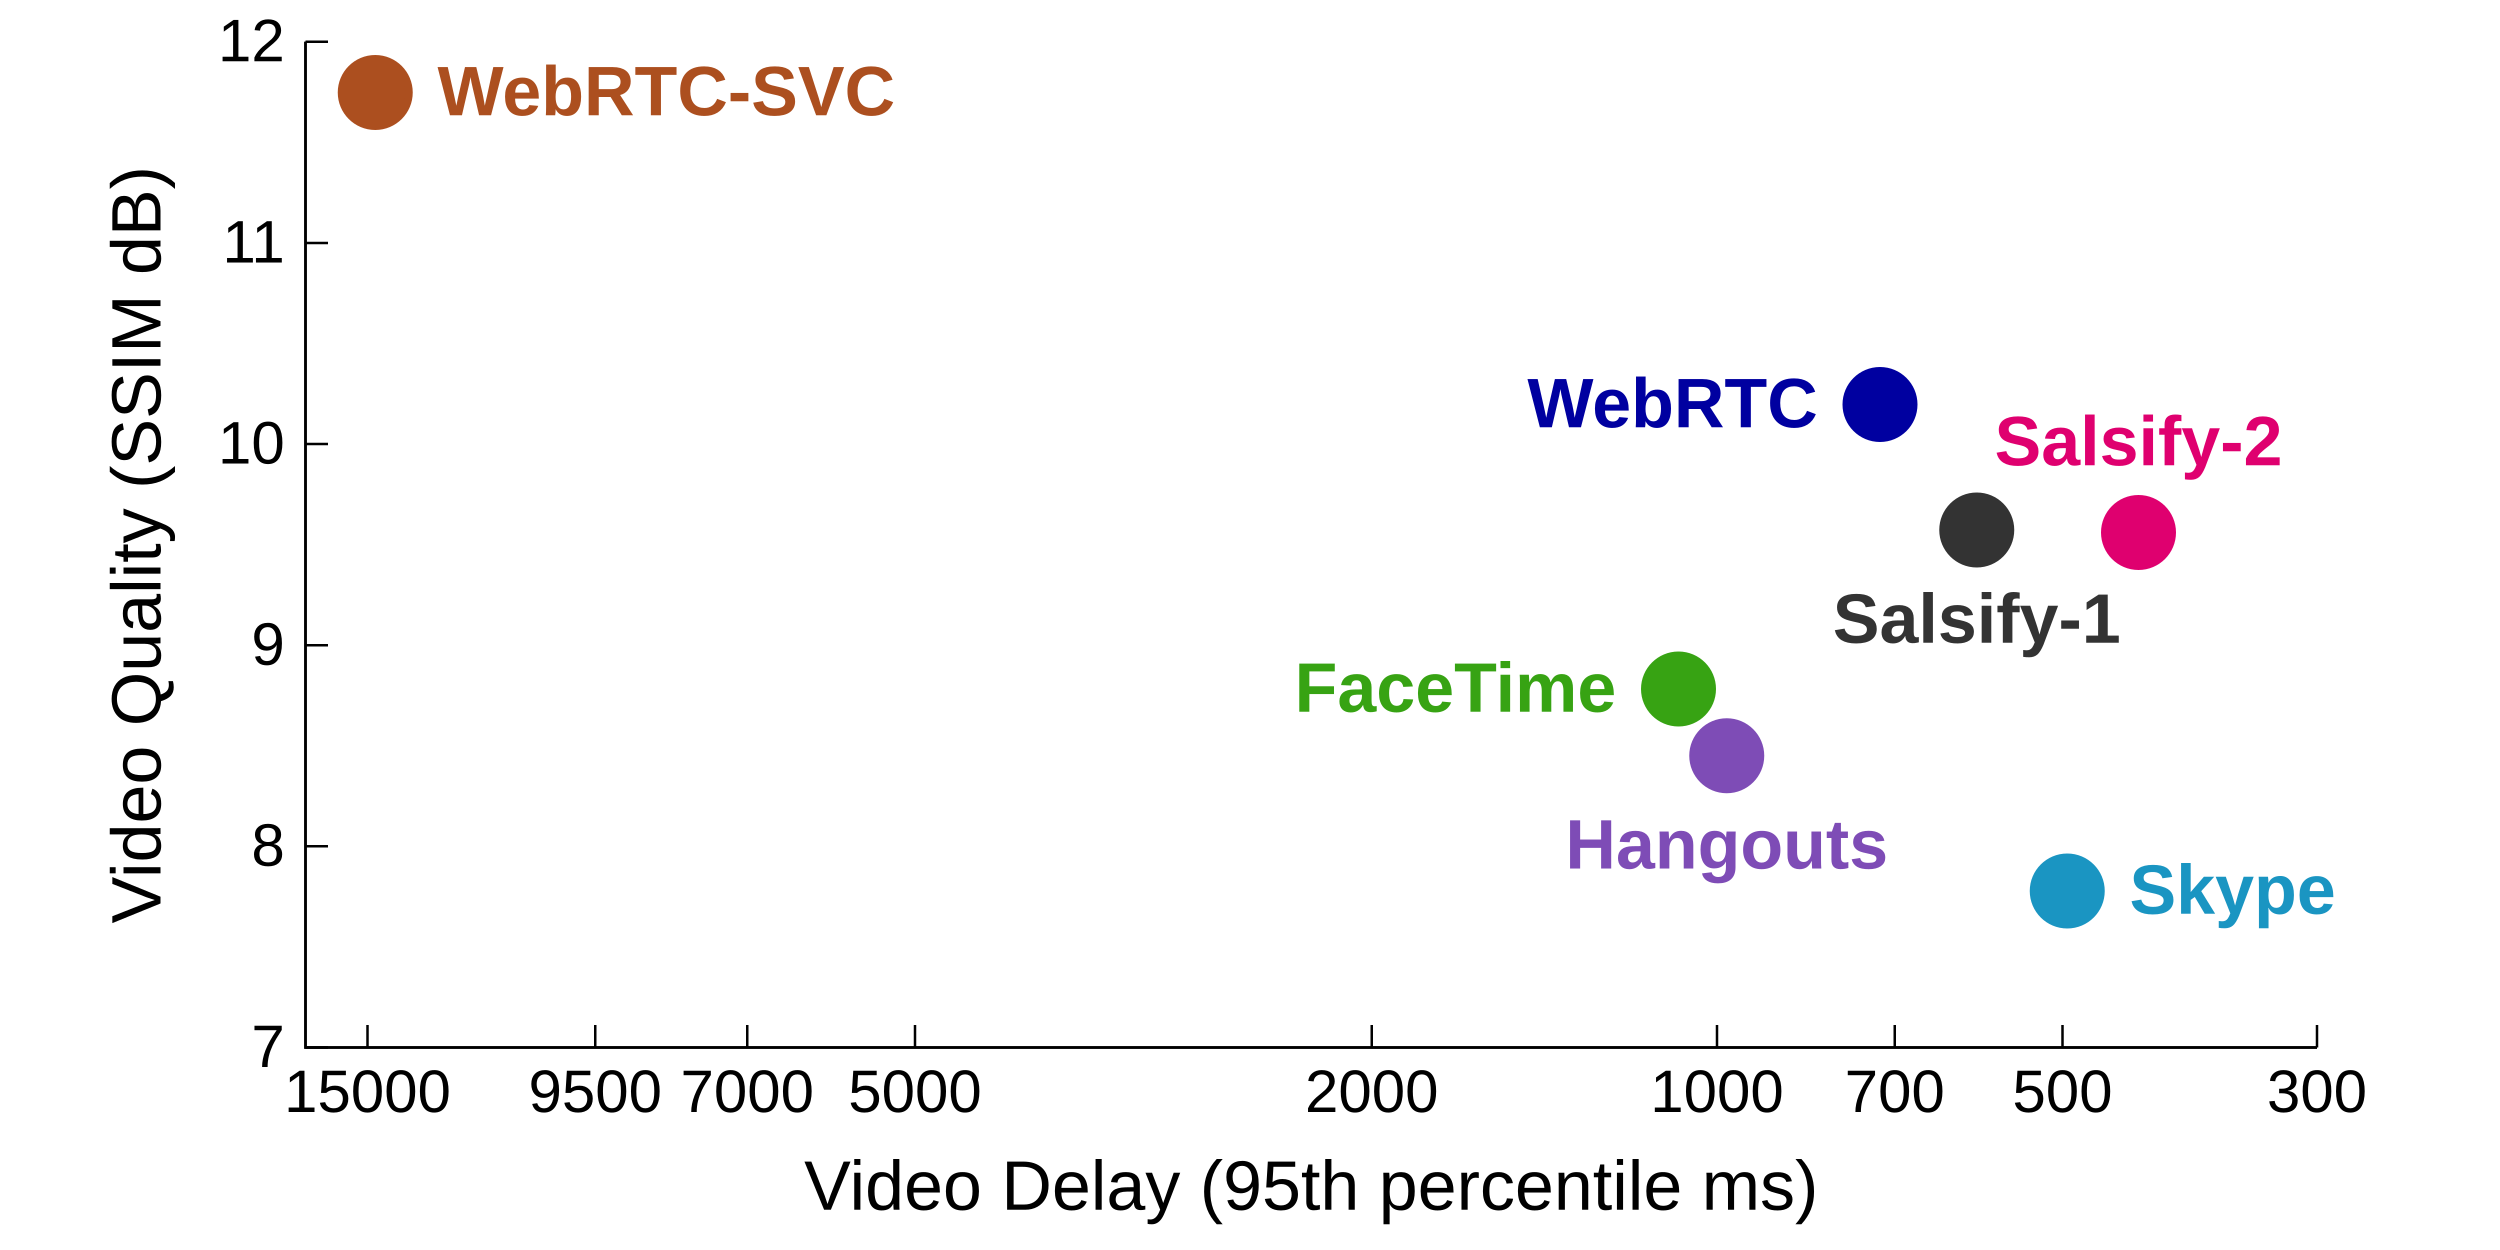
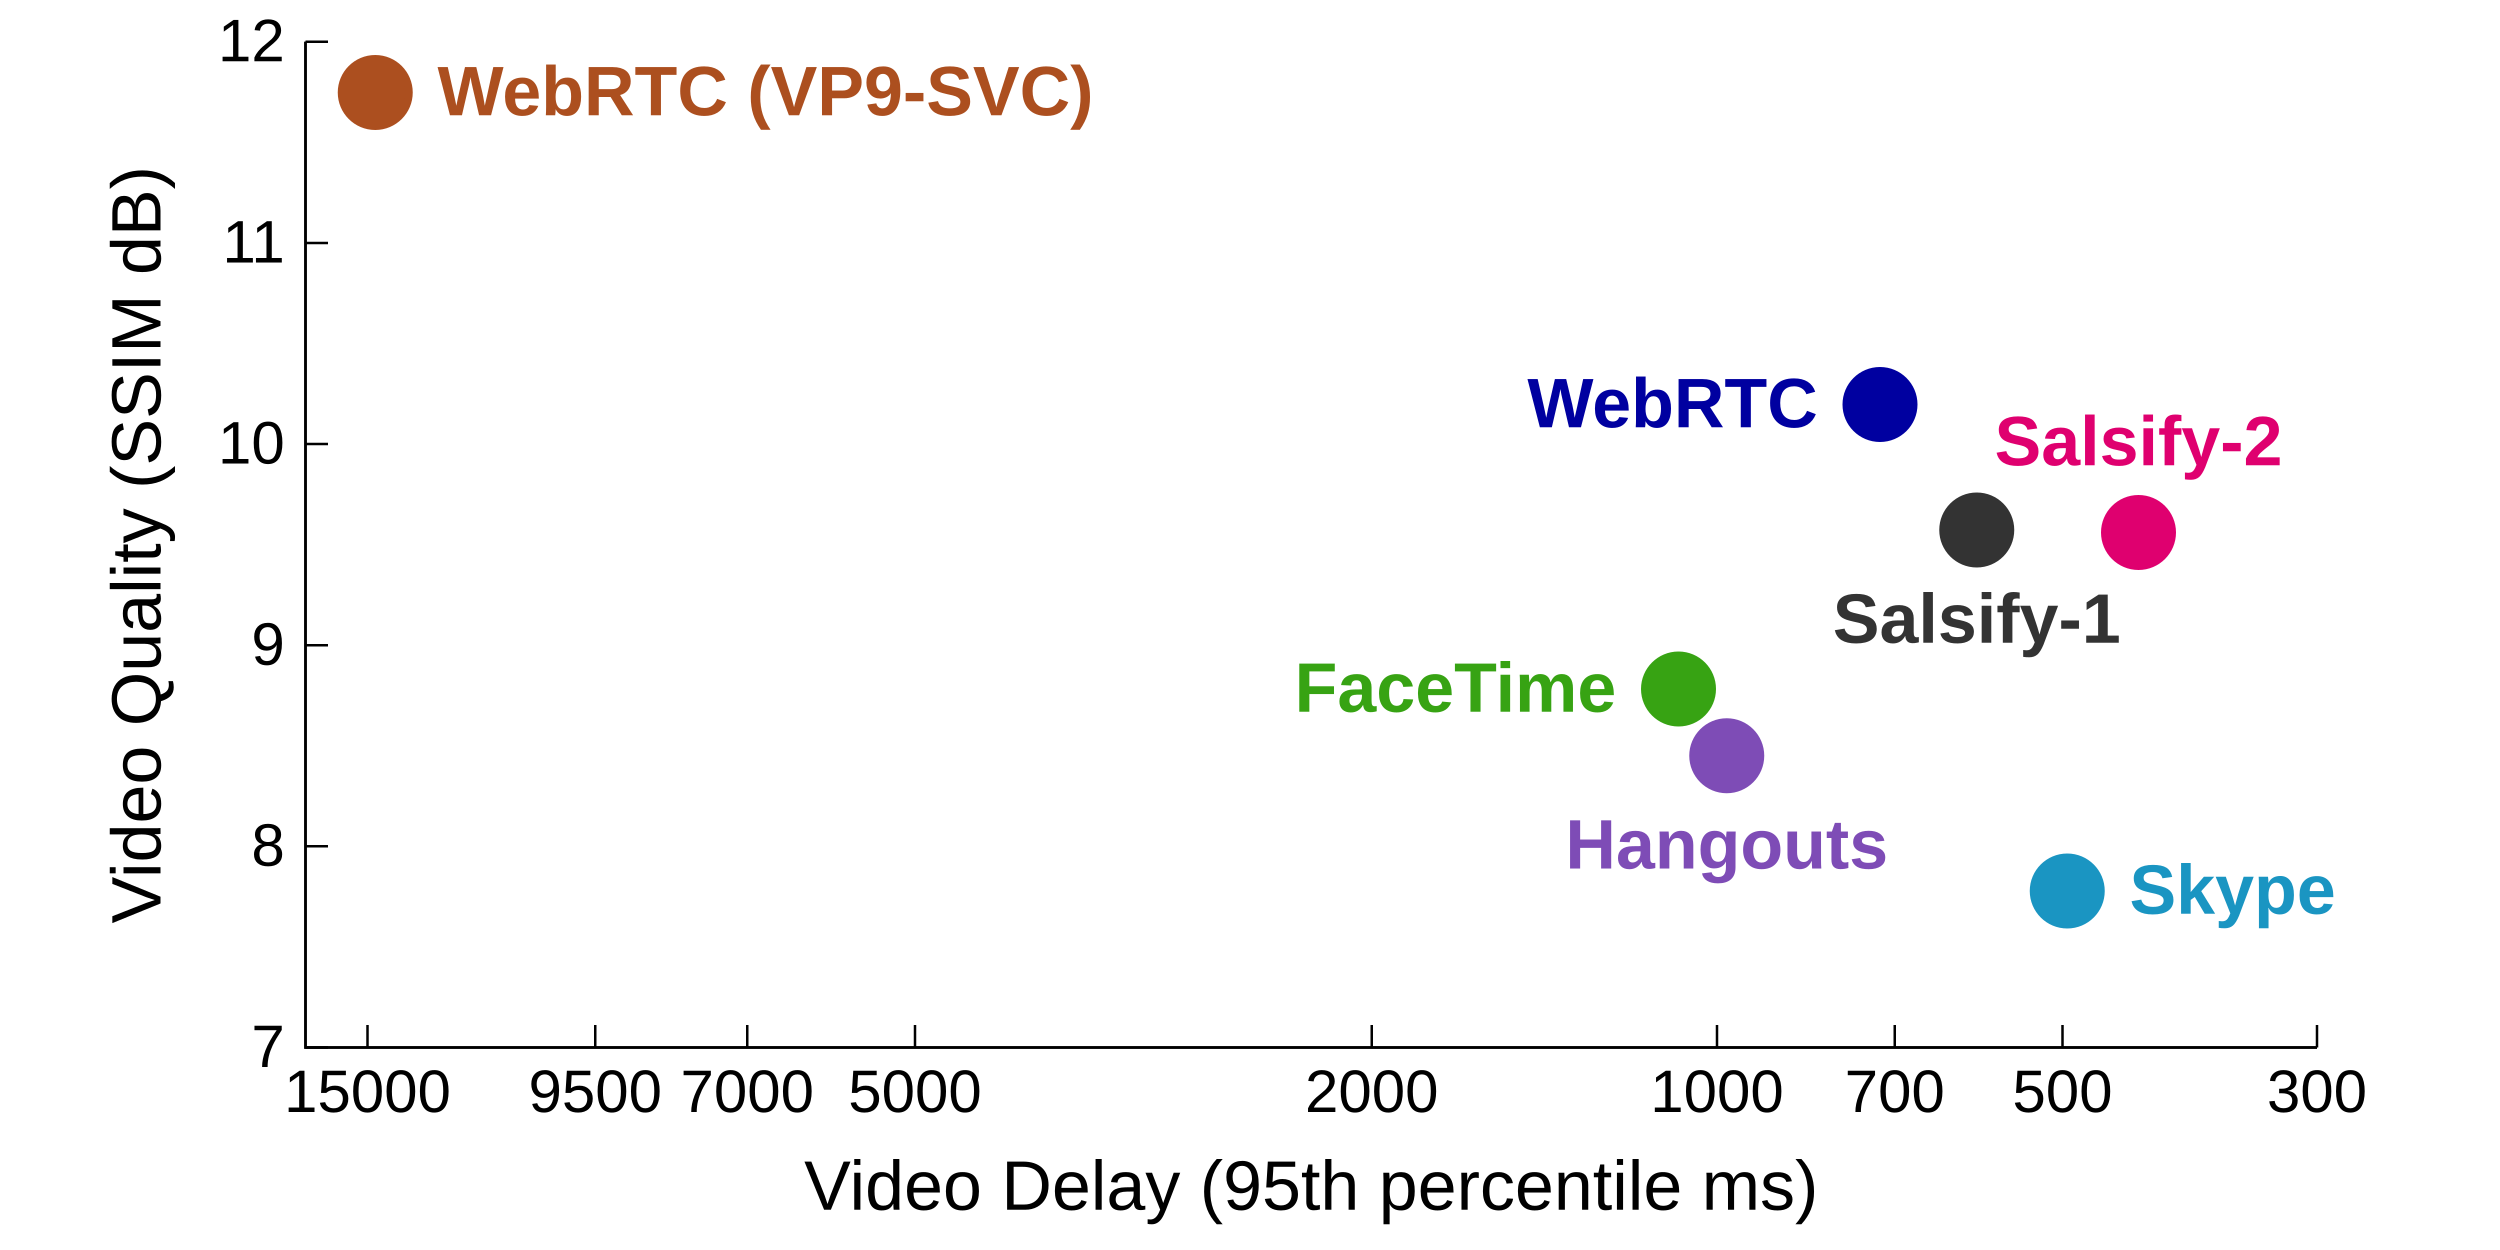
<svg xmlns="http://www.w3.org/2000/svg" xmlns:xlink="http://www.w3.org/1999/xlink" width="1000" height="500" viewBox="0 0 1000 500">
  <g id="gnuplot_canvas">
    <rect x="0" y="0" width="1000" height="500" fill="#ffffff" />
    <defs>
      <circle id="gpDot" r="0.5" stroke-width="0.5" />
      <path id="gpPt0" stroke-width="0.222" stroke="currentColor" d="M-1,0 h2 M0,-1 v2" />
      <path id="gpPt1" stroke-width="0.222" stroke="currentColor" d="M-1,-1 L1,1 M1,-1 L-1,1" />
      <path id="gpPt2" stroke-width="0.222" stroke="currentColor" d="M-1,0 L1,0 M0,-1 L0,1 M-1,-1 L1,1 M-1,1 L1,-1" />
      <rect id="gpPt3" stroke-width="0.222" stroke="currentColor" x="-1" y="-1" width="2" height="2" />
      <rect id="gpPt4" stroke-width="0.222" stroke="currentColor" fill="currentColor" x="-1" y="-1" width="2" height="2" />
      <circle id="gpPt5" stroke-width="0.222" stroke="currentColor" cx="0" cy="0" r="1" />
      <use xlink:href="#gpPt5" id="gpPt6" fill="currentColor" stroke="none" />
      <path id="gpPt7" stroke-width="0.222" stroke="currentColor" d="M0,-1.33 L-1.33,0.67 L1.33,0.67 z" />
      <use xlink:href="#gpPt7" id="gpPt8" fill="currentColor" stroke="none" />
      <use xlink:href="#gpPt7" id="gpPt9" stroke="currentColor" transform="rotate(180)" />
      <use xlink:href="#gpPt9" id="gpPt10" fill="currentColor" stroke="none" />
      <use xlink:href="#gpPt3" id="gpPt11" stroke="currentColor" transform="rotate(45)" />
      <use xlink:href="#gpPt11" id="gpPt12" fill="currentColor" stroke="none" />
      <path id="gpPt13" stroke-width="0.222" stroke="currentColor" d="M0,1.330 L1.265,0.411 L0.782,-1.067 L-0.782,-1.076 L-1.265,0.411 z" />
      <use xlink:href="#gpPt13" id="gpPt14" fill="currentColor" stroke="none" />
      <filter id="textbox" filterUnits="objectBoundingBox" x="0" y="0" height="1" width="1">
        <feFlood flood-color="#FFFFFF" flood-opacity="1" result="bgnd" />
        <feComposite in="SourceGraphic" in2="bgnd" operator="atop" />
      </filter>
      <filter id="greybox" filterUnits="objectBoundingBox" x="0" y="0" height="1" width="1">
        <feFlood flood-color="lightgrey" flood-opacity="1" result="grey" />
        <feComposite in="SourceGraphic" in2="grey" operator="atop" />
      </filter>
    </defs>
    <g fill="none" color="#FFFFFF" stroke="currentColor" stroke-width="1.00" stroke-linecap="butt" stroke-linejoin="miter">
</g>
    <g fill="none" color="black" stroke="currentColor" stroke-width="1.00" stroke-linecap="butt" stroke-linejoin="miter">
      <path stroke="black" d="M122.2,419.0 L131.2,419.0  " />
      <g transform="translate(113.9,426.8)" stroke="none" fill="black" font-family="Arial" font-size="24.00" text-anchor="end">
        <text>
          <tspan font-family="Arial"> 7</tspan>
        </text>
      </g>
    </g>
    <g fill="none" color="black" stroke="currentColor" stroke-width="1.00" stroke-linecap="butt" stroke-linejoin="miter">
      <path stroke="black" d="M122.2,338.5 L131.2,338.5  " />
      <g transform="translate(113.9,346.3)" stroke="none" fill="black" font-family="Arial" font-size="24.00" text-anchor="end">
        <text>
          <tspan font-family="Arial"> 8</tspan>
        </text>
      </g>
    </g>
    <g fill="none" color="black" stroke="currentColor" stroke-width="1.00" stroke-linecap="butt" stroke-linejoin="miter">
      <path stroke="black" d="M122.2,258.1 L131.2,258.1  " />
      <g transform="translate(113.9,265.9)" stroke="none" fill="black" font-family="Arial" font-size="24.00" text-anchor="end">
        <text>
          <tspan font-family="Arial"> 9</tspan>
        </text>
      </g>
    </g>
    <g fill="none" color="black" stroke="currentColor" stroke-width="1.00" stroke-linecap="butt" stroke-linejoin="miter">
      <path stroke="black" d="M122.2,177.6 L131.2,177.6  " />
      <g transform="translate(113.9,185.4)" stroke="none" fill="black" font-family="Arial" font-size="24.00" text-anchor="end">
        <text>
          <tspan font-family="Arial"> 10</tspan>
        </text>
      </g>
    </g>
    <g fill="none" color="black" stroke="currentColor" stroke-width="1.00" stroke-linecap="butt" stroke-linejoin="miter">
      <path stroke="black" d="M122.2,97.2 L131.2,97.2  " />
      <g transform="translate(113.9,105.0)" stroke="none" fill="black" font-family="Arial" font-size="24.00" text-anchor="end">
        <text>
          <tspan font-family="Arial"> 11</tspan>
        </text>
      </g>
    </g>
    <g fill="none" color="black" stroke="currentColor" stroke-width="1.00" stroke-linecap="butt" stroke-linejoin="miter">
      <path stroke="black" d="M122.2,16.7 L131.2,16.7  " />
      <g transform="translate(113.9,24.5)" stroke="none" fill="black" font-family="Arial" font-size="24.00" text-anchor="end">
        <text>
          <tspan font-family="Arial"> 12</tspan>
        </text>
      </g>
    </g>
    <g fill="none" color="black" stroke="currentColor" stroke-width="1.00" stroke-linecap="butt" stroke-linejoin="miter">
      <path stroke="black" d="M926.8,419.0 L926.8,410.0  " />
      <g transform="translate(926.8,444.8)" stroke="none" fill="black" font-family="Arial" font-size="24.00" text-anchor="middle">
        <text>
          <tspan font-family="Arial">300</tspan>
        </text>
      </g>
    </g>
    <g fill="none" color="black" stroke="currentColor" stroke-width="1.00" stroke-linecap="butt" stroke-linejoin="miter">
      <path stroke="black" d="M825.0,419.0 L825.0,410.0  " />
      <g transform="translate(825.0,444.8)" stroke="none" fill="black" font-family="Arial" font-size="24.00" text-anchor="middle">
        <text>
          <tspan font-family="Arial">500</tspan>
        </text>
      </g>
    </g>
    <g fill="none" color="black" stroke="currentColor" stroke-width="1.00" stroke-linecap="butt" stroke-linejoin="miter">
      <path stroke="black" d="M757.9,419.0 L757.9,410.0  " />
      <g transform="translate(757.9,444.8)" stroke="none" fill="black" font-family="Arial" font-size="24.00" text-anchor="middle">
        <text>
          <tspan font-family="Arial">700</tspan>
        </text>
      </g>
    </g>
    <g fill="none" color="black" stroke="currentColor" stroke-width="1.00" stroke-linecap="butt" stroke-linejoin="miter">
      <path stroke="black" d="M686.8,419.0 L686.8,410.0  " />
      <g transform="translate(686.8,444.8)" stroke="none" fill="black" font-family="Arial" font-size="24.00" text-anchor="middle">
        <text>
          <tspan font-family="Arial">1000</tspan>
        </text>
      </g>
    </g>
    <g fill="none" color="black" stroke="currentColor" stroke-width="1.00" stroke-linecap="butt" stroke-linejoin="miter">
      <path stroke="black" d="M548.7,419.0 L548.7,410.0  " />
      <g transform="translate(548.7,444.8)" stroke="none" fill="black" font-family="Arial" font-size="24.00" text-anchor="middle">
        <text>
          <tspan font-family="Arial">2000</tspan>
        </text>
      </g>
    </g>
    <g fill="none" color="black" stroke="currentColor" stroke-width="1.00" stroke-linecap="butt" stroke-linejoin="miter">
      <path stroke="black" d="M366.0,419.0 L366.0,410.0  " />
      <g transform="translate(366.0,444.8)" stroke="none" fill="black" font-family="Arial" font-size="24.00" text-anchor="middle">
        <text>
          <tspan font-family="Arial">5000</tspan>
        </text>
      </g>
    </g>
    <g fill="none" color="black" stroke="currentColor" stroke-width="1.00" stroke-linecap="butt" stroke-linejoin="miter">
      <path stroke="black" d="M298.9,419.0 L298.9,410.0  " />
      <g transform="translate(298.9,444.8)" stroke="none" fill="black" font-family="Arial" font-size="24.00" text-anchor="middle">
        <text>
          <tspan font-family="Arial">7000</tspan>
        </text>
      </g>
    </g>
    <g fill="none" color="black" stroke="currentColor" stroke-width="1.00" stroke-linecap="butt" stroke-linejoin="miter">
      <path stroke="black" d="M238.1,419.0 L238.1,410.0  " />
      <g transform="translate(238.1,444.8)" stroke="none" fill="black" font-family="Arial" font-size="24.00" text-anchor="middle">
        <text>
          <tspan font-family="Arial">9500</tspan>
        </text>
      </g>
    </g>
    <g fill="none" color="black" stroke="currentColor" stroke-width="1.00" stroke-linecap="butt" stroke-linejoin="miter">
      <path stroke="black" d="M147.0,419.0 L147.0,410.0  " />
      <g transform="translate(147.0,444.8)" stroke="none" fill="black" font-family="Arial" font-size="24.00" text-anchor="middle">
        <text>
          <tspan font-family="Arial">15000</tspan>
        </text>
      </g>
    </g>
    <g fill="none" color="black" stroke="currentColor" stroke-width="1.00" stroke-linecap="butt" stroke-linejoin="miter">
</g>
    <g fill="none" color="black" stroke="currentColor" stroke-width="1.00" stroke-linecap="butt" stroke-linejoin="miter">
      <path stroke="black" d="M122.2,16.7 L122.2,419.0 L926.8,419.0 M926.8,16.7 M122.2,16.7  " />
    </g>
    <g fill="none" color="black" stroke="currentColor" stroke-width="1.00" stroke-linecap="butt" stroke-linejoin="miter">
      <g transform="translate(64.2,217.9) rotate(270)" stroke="none" fill="black" font-family="Arial" font-size="28.00" text-anchor="middle">
        <text>
          <tspan font-family="Arial">Video Quality (SSIM dB)</tspan>
        </text>
      </g>
    </g>
    <g fill="none" color="black" stroke="currentColor" stroke-width="1.00" stroke-linecap="butt" stroke-linejoin="miter">
      <g transform="translate(948.6,217.9) rotate(270)" stroke="none" fill="black" font-family="Arial" font-size="12.00" text-anchor="middle">
        <text />
      </g>
    </g>
    <g fill="none" color="black" stroke="currentColor" stroke-width="1.00" stroke-linecap="butt" stroke-linejoin="miter">
      <g transform="translate(524.5,483.9)" stroke="none" fill="black" font-family="Arial" font-size="28.00" text-anchor="middle">
        <text>
          <tspan font-family="Arial">Video Delay (95th percentile ms)</tspan>
        </text>
      </g>
    </g>
    <g fill="none" color="black" stroke="currentColor" stroke-width="1.00" stroke-linecap="butt" stroke-linejoin="miter">
      <g transform="translate(524.5,29.6)" stroke="none" fill="black" font-family="Arial" font-size="12.00" text-anchor="middle">
        <text />
      </g>
      <g transform="translate(524.5,29.7)" stroke="none" fill="black" font-family="Arial" font-size="12.00" text-anchor="middle">
        <text />
      </g>
    </g>
    <g fill="none" color="black" stroke="currentColor" stroke-width="1.00" stroke-linecap="butt" stroke-linejoin="miter">
      <g transform="translate(80.7,482.3)" stroke="none" fill="black" font-family="Arial" font-size="12.00" text-anchor="start">
        <text />
      </g>
    </g>
    <g id="gnuplot_plot_1">
      <g fill="none" color="black" stroke="currentColor" stroke-width="1.00" stroke-linecap="butt" stroke-linejoin="miter">
        <path stroke="rgb(172,  79,  31)" d="M150.1,37.0  " />
        <use xlink:href="#gpPt6" transform="translate(150.1,37.0) scale(13.50)" color="rgb(172,  79,  31)" />
      </g>
    </g>
    <g id="gnuplot_plot_2">
      <g fill="none" color="black" stroke="currentColor" stroke-width="1.00" stroke-linecap="butt" stroke-linejoin="miter">
        <g transform="translate(175.0,46.1)" stroke="none" fill="rgb(172,79,31)" font-family="Arial:Bold" font-size="28.00" text-anchor="start">
          <text>
-             <tspan font-family="Arial" font-weight="bold">WebRTC-SVC</tspan>
+             <tspan font-family="Arial" font-weight="bold">WebRTC (VP9-SVC)</tspan>
          </text>
        </g>
      </g>
    </g>
    <g id="gnuplot_plot_3">
      <g fill="none" color="black" stroke="currentColor" stroke-width="1.00" stroke-linecap="butt" stroke-linejoin="miter">
        <path stroke="rgb( 26, 149, 194)" d="M826.9,356.4  " />
        <use xlink:href="#gpPt6" transform="translate(826.9,356.4) scale(13.50)" color="rgb( 26, 149, 194)" />
      </g>
    </g>
    <g id="gnuplot_plot_4">
      <g fill="none" color="black" stroke="currentColor" stroke-width="1.00" stroke-linecap="butt" stroke-linejoin="miter">
        <g transform="translate(851.8,365.5)" stroke="none" fill="rgb(26,149,194)" font-family="Arial:Bold" font-size="28.00" text-anchor="start">
          <text>
            <tspan font-family="Arial" font-weight="bold">Skype</tspan>
          </text>
        </g>
      </g>
    </g>
    <g id="gnuplot_plot_5">
      <g fill="none" color="black" stroke="currentColor" stroke-width="1.00" stroke-linecap="butt" stroke-linejoin="miter">
        <path stroke="rgb(126,  76, 182)" d="M690.7,302.3  " />
        <use xlink:href="#gpPt6" transform="translate(690.7,302.3) scale(13.50)" color="rgb(126,  76, 182)" />
      </g>
    </g>
    <g id="gnuplot_plot_6">
      <g fill="none" color="black" stroke="currentColor" stroke-width="1.00" stroke-linecap="butt" stroke-linejoin="miter">
        <g transform="translate(690.7,347.4)" stroke="none" fill="rgb(126,76,182)" font-family="Arial:Bold" font-size="28.00" text-anchor="middle">
          <text>
            <tspan font-family="Arial" font-weight="bold">Hangouts</tspan>
          </text>
        </g>
      </g>
    </g>
    <g id="gnuplot_plot_7">
      <g fill="none" color="black" stroke="currentColor" stroke-width="1.00" stroke-linecap="butt" stroke-linejoin="miter">
        <path stroke="rgb( 51,  51,  51)" d="M790.7,212.0  " />
        <use xlink:href="#gpPt6" transform="translate(790.7,212.0) scale(13.50)" color="rgb( 51,  51,  51)" />
      </g>
    </g>
    <g id="gnuplot_plot_8">
      <g fill="none" color="black" stroke="currentColor" stroke-width="1.00" stroke-linecap="butt" stroke-linejoin="miter">
        <g transform="translate(790.7,257.1)" stroke="none" fill="rgb(51,51,51)" font-family="Arial:Bold" font-size="28.00" text-anchor="middle">
          <text>
            <tspan font-family="Arial" font-weight="bold">Salsify-1</tspan>
          </text>
        </g>
      </g>
    </g>
    <g id="gnuplot_plot_9">
      <g fill="none" color="black" stroke="currentColor" stroke-width="1.00" stroke-linecap="butt" stroke-linejoin="miter">
        <path stroke="rgb( 55, 163,  19)" d="M671.4,275.6  " />
        <use xlink:href="#gpPt6" transform="translate(671.4,275.6) scale(13.50)" color="rgb( 55, 163,  19)" />
      </g>
    </g>
    <g id="gnuplot_plot_10">
      <g fill="none" color="black" stroke="currentColor" stroke-width="1.00" stroke-linecap="butt" stroke-linejoin="miter">
        <g transform="translate(646.5,284.7)" stroke="none" fill="rgb(55,163,19)" font-family="Arial:Bold" font-size="28.00" text-anchor="end">
          <text>
            <tspan font-family="Arial" font-weight="bold">FaceTime</tspan>
          </text>
        </g>
      </g>
    </g>
    <g id="gnuplot_plot_11">
      <g fill="none" color="black" stroke="currentColor" stroke-width="1.00" stroke-linecap="butt" stroke-linejoin="miter">
        <path stroke="rgb(223,   0, 111)" d="M855.4,213.0  " />
        <use xlink:href="#gpPt6" transform="translate(855.4,213.0) scale(13.50)" color="rgb(223,   0, 111)" />
      </g>
    </g>
    <g id="gnuplot_plot_12">
      <g fill="none" color="black" stroke="currentColor" stroke-width="1.00" stroke-linecap="butt" stroke-linejoin="miter">
        <g transform="translate(855.4,186.1)" stroke="none" fill="rgb(223,0,111)" font-family="Arial:Bold" font-size="28.00" text-anchor="middle">
          <text>
            <tspan font-family="Arial" font-weight="bold">Salsify-2</tspan>
          </text>
        </g>
      </g>
    </g>
    <g id="gnuplot_plot_13">
      <g fill="none" color="black" stroke="currentColor" stroke-width="1.00" stroke-linecap="butt" stroke-linejoin="miter">
        <path stroke="rgb(  0,   0, 160)" d="M752.0,161.8  " />
        <use xlink:href="#gpPt6" transform="translate(752.0,161.8) scale(13.50)" color="rgb(  0,   0, 160)" />
      </g>
    </g>
    <g id="gnuplot_plot_14">
      <g fill="none" color="black" stroke="currentColor" stroke-width="1.00" stroke-linecap="butt" stroke-linejoin="miter">
        <g transform="translate(727.1,170.9)" stroke="none" fill="rgb(0,0,160)" font-family="Arial:Bold" font-size="28.00" text-anchor="end">
          <text>
            <tspan font-family="Arial" font-weight="bold">WebRTC</tspan>
          </text>
        </g>
      </g>
    </g>
    <g fill="none" color="#FFFFFF" stroke="rgb(  0,   0, 160)" stroke-width="2.00" stroke-linecap="butt" stroke-linejoin="miter">
</g>
    <g fill="none" color="black" stroke="currentColor" stroke-width="2.00" stroke-linecap="butt" stroke-linejoin="miter">
</g>
    <g fill="none" color="black" stroke="black" stroke-width="1.00" stroke-linecap="butt" stroke-linejoin="miter">
</g>
    <g fill="none" color="black" stroke="currentColor" stroke-width="1.00" stroke-linecap="butt" stroke-linejoin="miter">
      <path stroke="black" d="M122.2,16.7 L122.2,419.0 L926.8,419.0 M926.8,16.7 M122.2,16.7  " />
    </g>
    <g fill="none" color="black" stroke="currentColor" stroke-width="1.00" stroke-linecap="butt" stroke-linejoin="miter">
</g>
  </g>
</svg>
